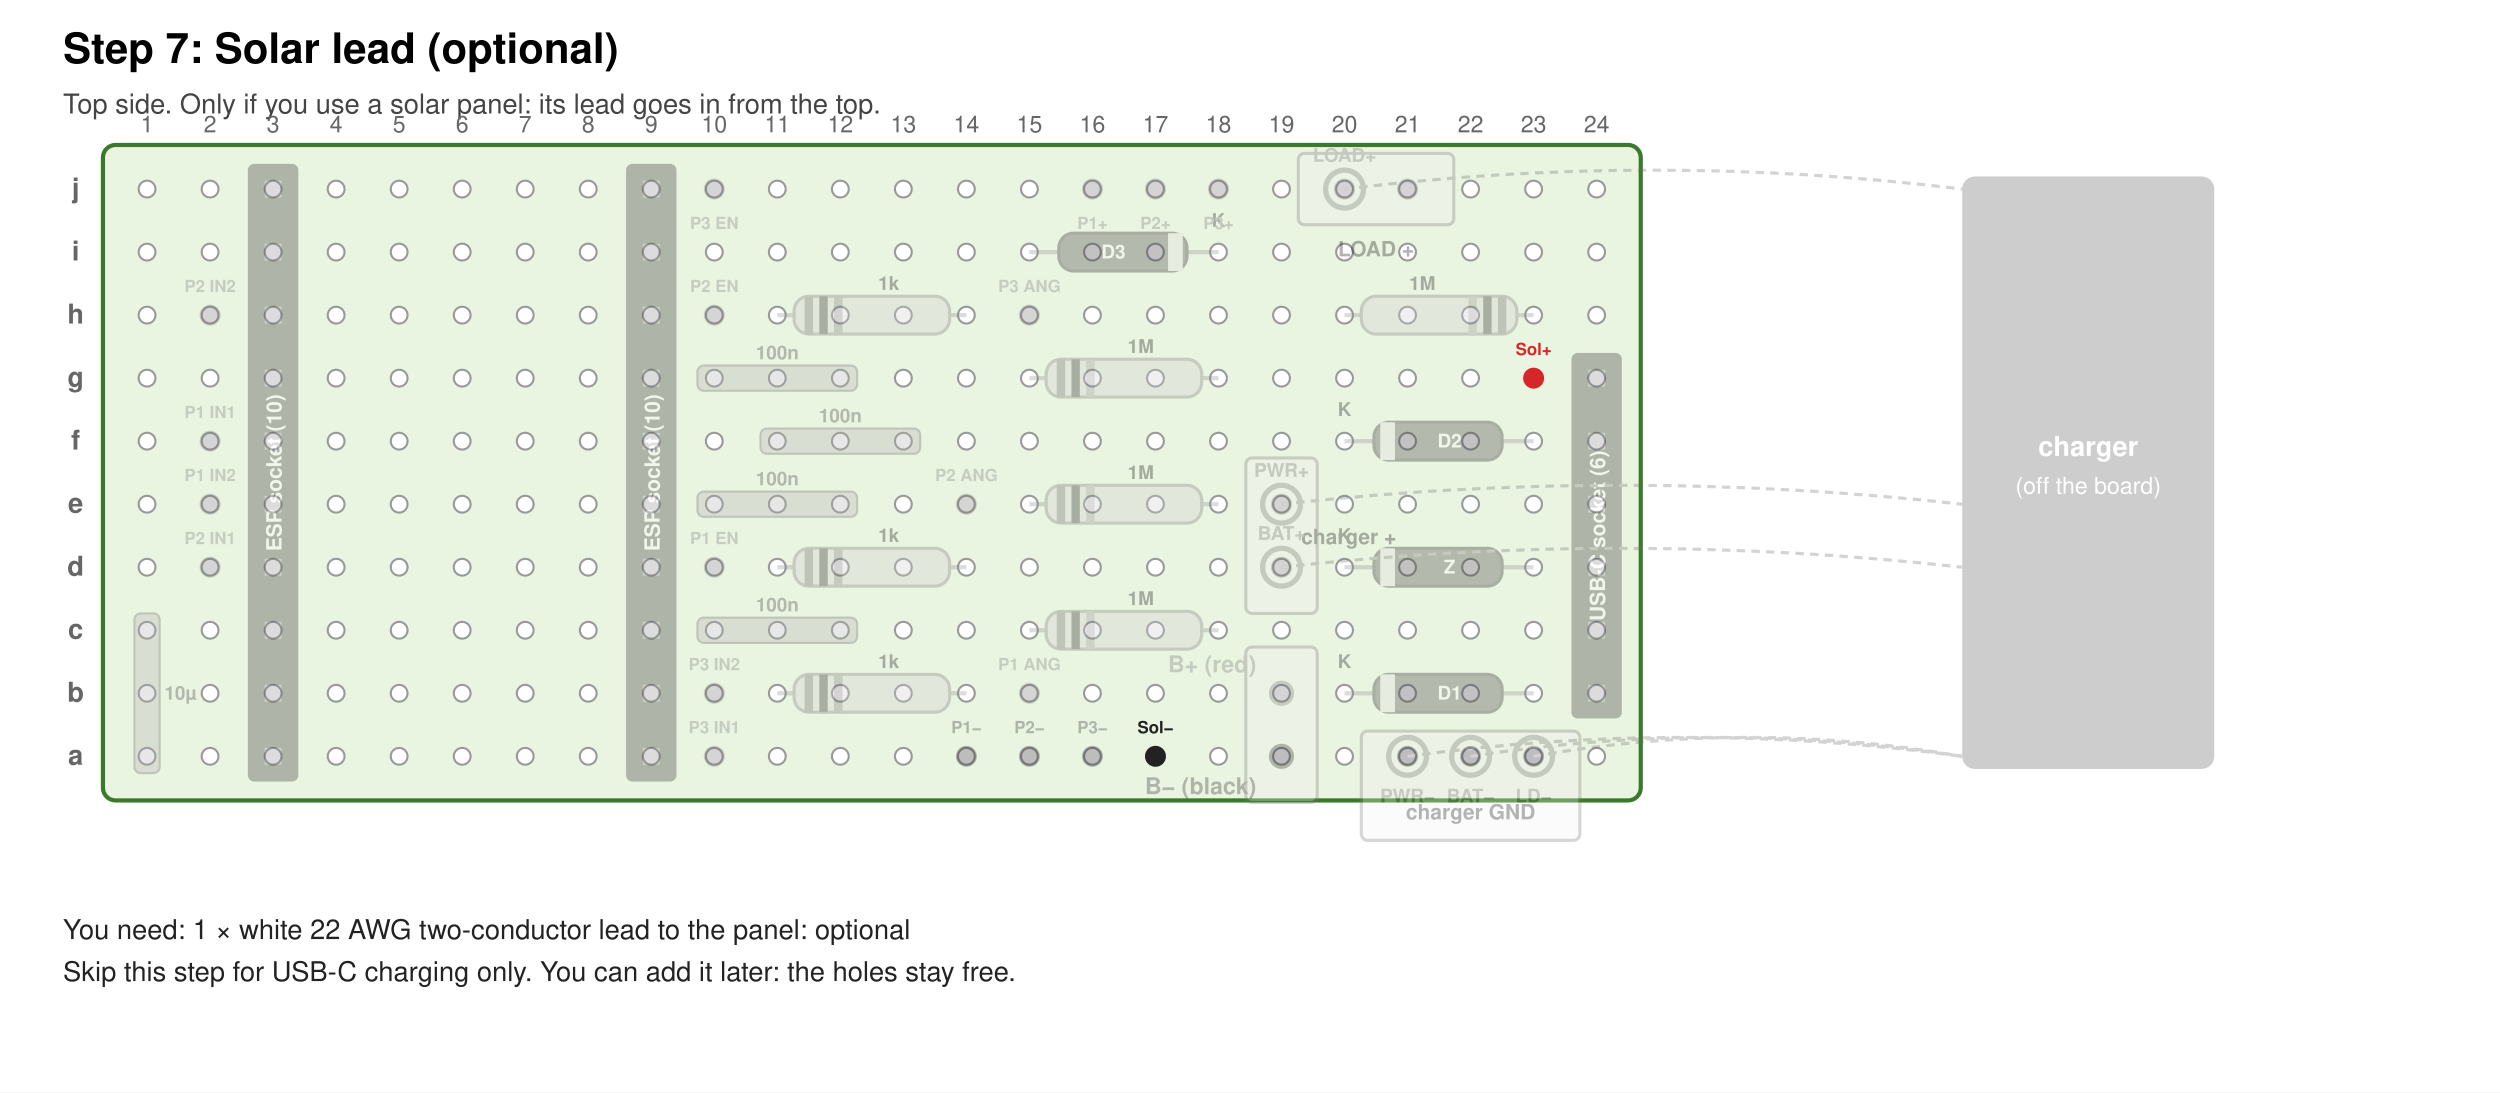
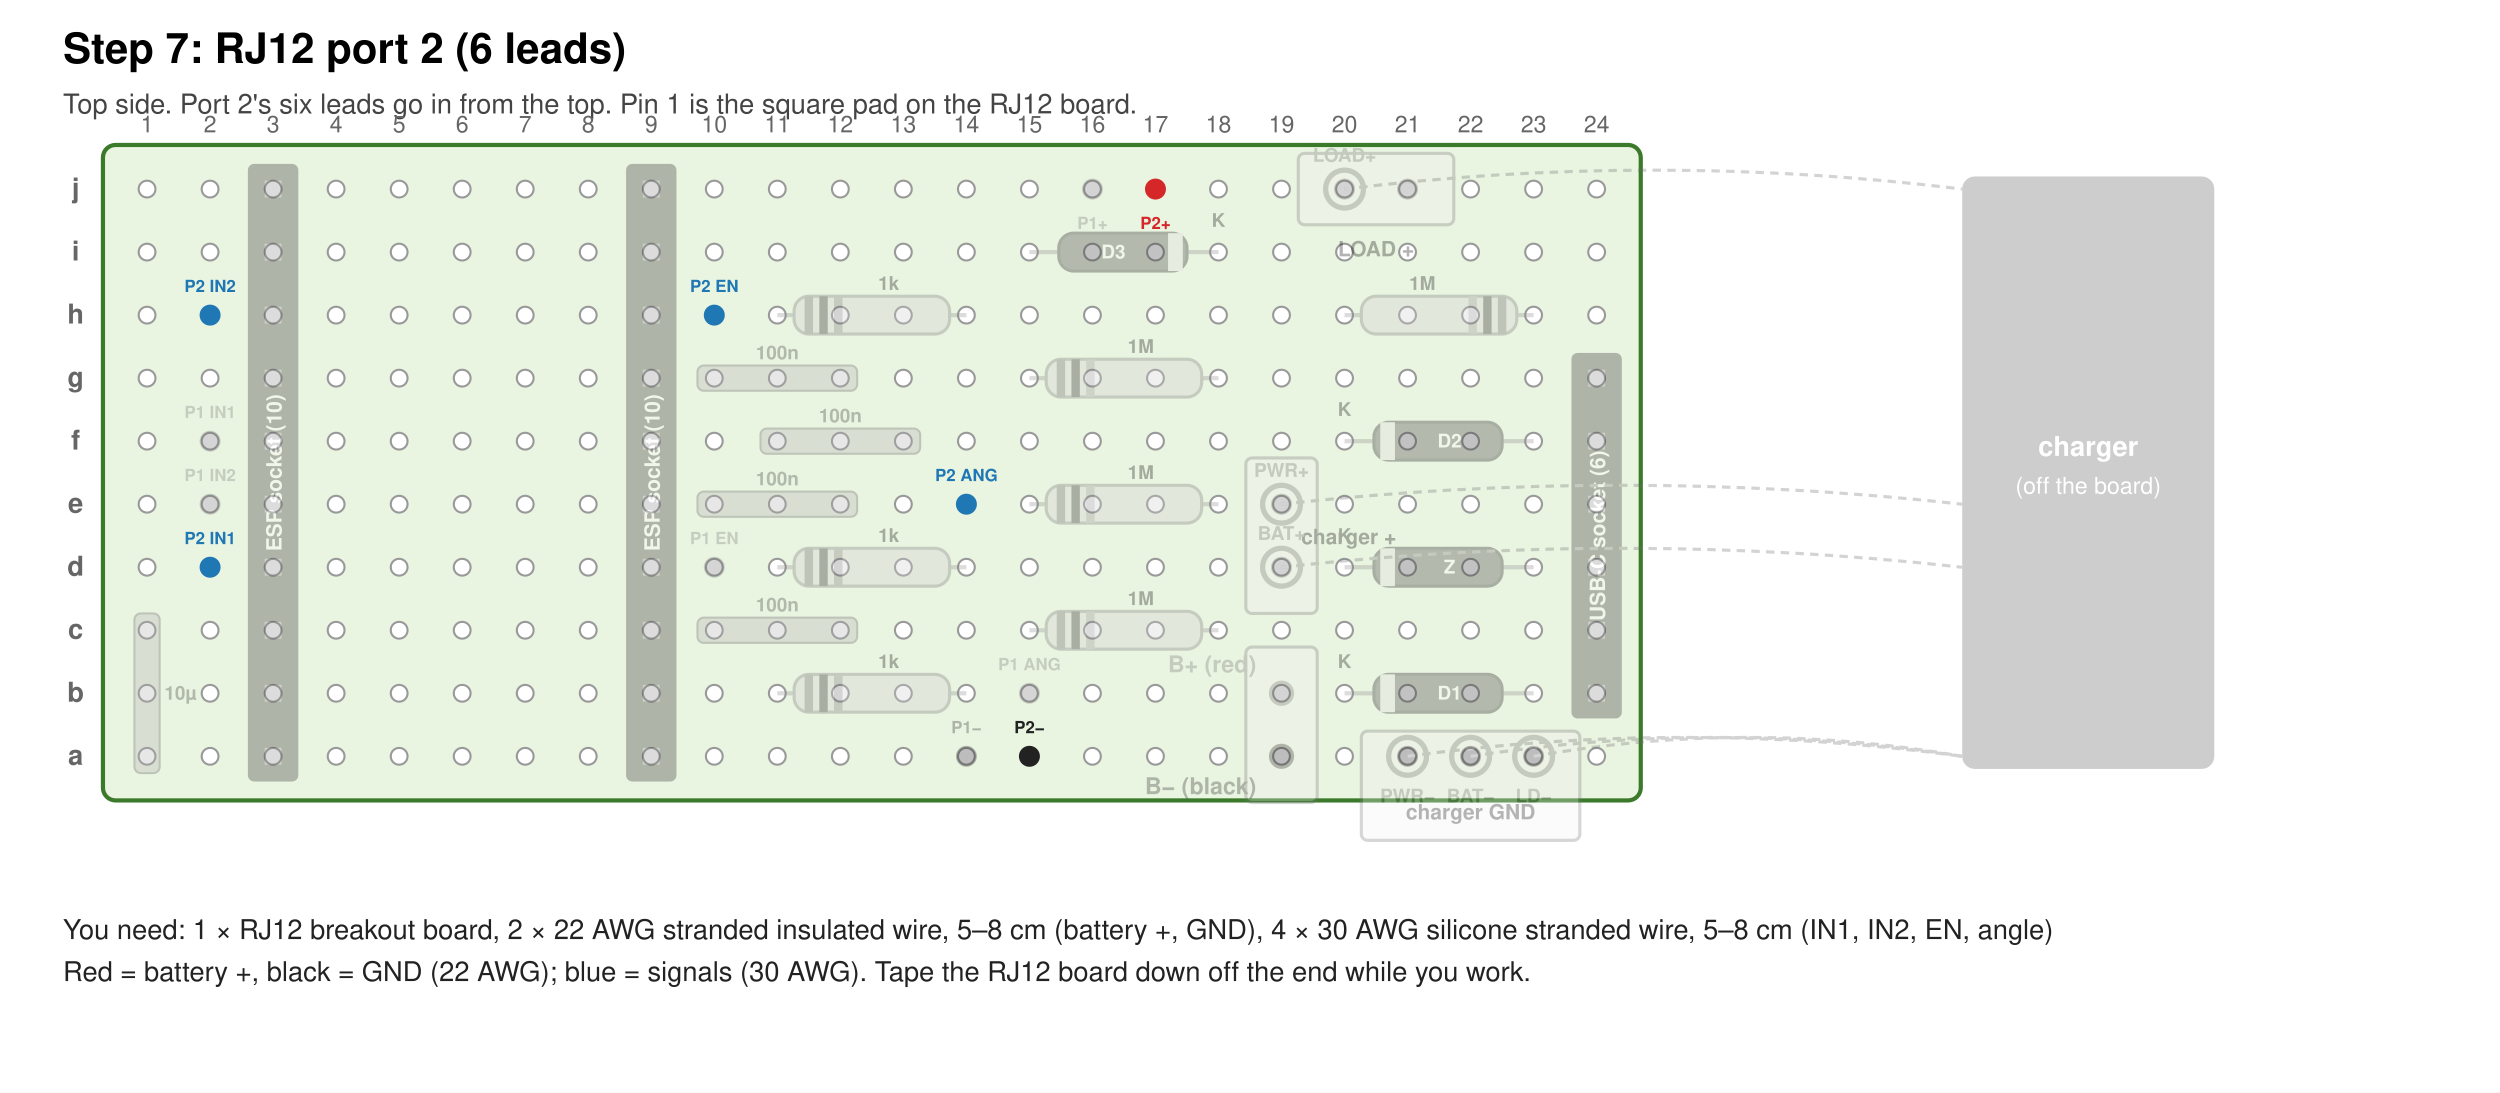
<svg xmlns="http://www.w3.org/2000/svg" width="1190" height="520" font-family="Helvetica,Arial">
  <defs>
    <filter id="mute">
      <feColorMatrix type="saturate" values="0" />
    </filter>
  </defs>
  <rect width="100%" height="100%" fill="#ffffff" />
-   <text x="30" y="30" font-size="20" font-weight="bold">Step 7: Solar lead (optional)</text>
-   <text x="30" y="54" font-size="13" fill="#444">Top side. Only if you use a solar panel: its lead goes in from the top.</text>
+   <text x="30" y="30" font-size="20" font-weight="bold">Step 7: RJ12 port 2 (6 leads)</text>
+   <text x="30" y="54" font-size="13" fill="#444">Top side. Port 2's six leads go in from the top. Pin 1 is the square pad on the RJ12 board.</text>
  <rect x="49" y="69" width="732" height="312" rx="6" fill="#e9f4e1" stroke="#3a7a2a" stroke-width="2" />
  <text x="70" y="63" font-size="11" fill="#666" text-anchor="middle">1</text>
  <text x="100" y="63" font-size="11" fill="#666" text-anchor="middle">2</text>
  <text x="130" y="63" font-size="11" fill="#666" text-anchor="middle">3</text>
  <text x="160" y="63" font-size="11" fill="#666" text-anchor="middle">4</text>
  <text x="190" y="63" font-size="11" fill="#666" text-anchor="middle">5</text>
  <text x="220" y="63" font-size="11" fill="#666" text-anchor="middle">6</text>
  <text x="250" y="63" font-size="11" fill="#666" text-anchor="middle">7</text>
  <text x="280" y="63" font-size="11" fill="#666" text-anchor="middle">8</text>
  <text x="310" y="63" font-size="11" fill="#666" text-anchor="middle">9</text>
  <text x="340" y="63" font-size="11" fill="#666" text-anchor="middle">10</text>
  <text x="370" y="63" font-size="11" fill="#666" text-anchor="middle">11</text>
  <text x="400" y="63" font-size="11" fill="#666" text-anchor="middle">12</text>
  <text x="430" y="63" font-size="11" fill="#666" text-anchor="middle">13</text>
  <text x="460" y="63" font-size="11" fill="#666" text-anchor="middle">14</text>
  <text x="490" y="63" font-size="11" fill="#666" text-anchor="middle">15</text>
  <text x="520" y="63" font-size="11" fill="#666" text-anchor="middle">16</text>
  <text x="550" y="63" font-size="11" fill="#666" text-anchor="middle">17</text>
  <text x="580" y="63" font-size="11" fill="#666" text-anchor="middle">18</text>
  <text x="610" y="63" font-size="11" fill="#666" text-anchor="middle">19</text>
  <text x="640" y="63" font-size="11" fill="#666" text-anchor="middle">20</text>
  <text x="670" y="63" font-size="11" fill="#666" text-anchor="middle">21</text>
  <text x="700" y="63" font-size="11" fill="#666" text-anchor="middle">22</text>
  <text x="730" y="63" font-size="11" fill="#666" text-anchor="middle">23</text>
  <text x="760" y="63" font-size="11" fill="#666" text-anchor="middle">24</text>
  <text x="36" y="364" font-size="13" font-weight="bold" fill="#666" text-anchor="middle">a</text>
  <text x="36" y="334" font-size="13" font-weight="bold" fill="#666" text-anchor="middle">b</text>
  <text x="36" y="304" font-size="13" font-weight="bold" fill="#666" text-anchor="middle">c</text>
  <text x="36" y="274" font-size="13" font-weight="bold" fill="#666" text-anchor="middle">d</text>
  <text x="36" y="244" font-size="13" font-weight="bold" fill="#666" text-anchor="middle">e</text>
  <text x="36" y="214" font-size="13" font-weight="bold" fill="#666" text-anchor="middle">f</text>
  <text x="36" y="184" font-size="13" font-weight="bold" fill="#666" text-anchor="middle">g</text>
  <text x="36" y="154" font-size="13" font-weight="bold" fill="#666" text-anchor="middle">h</text>
  <text x="36" y="124" font-size="13" font-weight="bold" fill="#666" text-anchor="middle">i</text>
  <text x="36" y="94" font-size="13" font-weight="bold" fill="#666" text-anchor="middle">j</text>
  <circle cx="70" cy="360" r="4" fill="#fff" stroke="#999" />
  <circle cx="70" cy="330" r="4" fill="#fff" stroke="#999" />
  <circle cx="70" cy="300" r="4" fill="#fff" stroke="#999" />
  <circle cx="70" cy="270" r="4" fill="#fff" stroke="#999" />
  <circle cx="70" cy="240" r="4" fill="#fff" stroke="#999" />
  <circle cx="70" cy="210" r="4" fill="#fff" stroke="#999" />
  <circle cx="70" cy="180" r="4" fill="#fff" stroke="#999" />
  <circle cx="70" cy="150" r="4" fill="#fff" stroke="#999" />
  <circle cx="70" cy="120" r="4" fill="#fff" stroke="#999" />
  <circle cx="70" cy="90" r="4" fill="#fff" stroke="#999" />
  <circle cx="100" cy="360" r="4" fill="#fff" stroke="#999" />
  <circle cx="100" cy="330" r="4" fill="#fff" stroke="#999" />
  <circle cx="100" cy="300" r="4" fill="#fff" stroke="#999" />
  <circle cx="100" cy="270" r="4" fill="#fff" stroke="#999" />
  <circle cx="100" cy="240" r="4" fill="#fff" stroke="#999" />
  <circle cx="100" cy="210" r="4" fill="#fff" stroke="#999" />
  <circle cx="100" cy="180" r="4" fill="#fff" stroke="#999" />
  <circle cx="100" cy="150" r="4" fill="#fff" stroke="#999" />
  <circle cx="100" cy="120" r="4" fill="#fff" stroke="#999" />
  <circle cx="100" cy="90" r="4" fill="#fff" stroke="#999" />
  <circle cx="130" cy="360" r="4" fill="#fff" stroke="#999" />
  <circle cx="130" cy="330" r="4" fill="#fff" stroke="#999" />
  <circle cx="130" cy="300" r="4" fill="#fff" stroke="#999" />
  <circle cx="130" cy="270" r="4" fill="#fff" stroke="#999" />
  <circle cx="130" cy="240" r="4" fill="#fff" stroke="#999" />
  <circle cx="130" cy="210" r="4" fill="#fff" stroke="#999" />
  <circle cx="130" cy="180" r="4" fill="#fff" stroke="#999" />
  <circle cx="130" cy="150" r="4" fill="#fff" stroke="#999" />
  <circle cx="130" cy="120" r="4" fill="#fff" stroke="#999" />
  <circle cx="130" cy="90" r="4" fill="#fff" stroke="#999" />
  <circle cx="160" cy="360" r="4" fill="#fff" stroke="#999" />
  <circle cx="160" cy="330" r="4" fill="#fff" stroke="#999" />
  <circle cx="160" cy="300" r="4" fill="#fff" stroke="#999" />
  <circle cx="160" cy="270" r="4" fill="#fff" stroke="#999" />
  <circle cx="160" cy="240" r="4" fill="#fff" stroke="#999" />
  <circle cx="160" cy="210" r="4" fill="#fff" stroke="#999" />
  <circle cx="160" cy="180" r="4" fill="#fff" stroke="#999" />
  <circle cx="160" cy="150" r="4" fill="#fff" stroke="#999" />
  <circle cx="160" cy="120" r="4" fill="#fff" stroke="#999" />
  <circle cx="160" cy="90" r="4" fill="#fff" stroke="#999" />
  <circle cx="190" cy="360" r="4" fill="#fff" stroke="#999" />
  <circle cx="190" cy="330" r="4" fill="#fff" stroke="#999" />
  <circle cx="190" cy="300" r="4" fill="#fff" stroke="#999" />
  <circle cx="190" cy="270" r="4" fill="#fff" stroke="#999" />
  <circle cx="190" cy="240" r="4" fill="#fff" stroke="#999" />
  <circle cx="190" cy="210" r="4" fill="#fff" stroke="#999" />
  <circle cx="190" cy="180" r="4" fill="#fff" stroke="#999" />
  <circle cx="190" cy="150" r="4" fill="#fff" stroke="#999" />
  <circle cx="190" cy="120" r="4" fill="#fff" stroke="#999" />
  <circle cx="190" cy="90" r="4" fill="#fff" stroke="#999" />
  <circle cx="220" cy="360" r="4" fill="#fff" stroke="#999" />
  <circle cx="220" cy="330" r="4" fill="#fff" stroke="#999" />
  <circle cx="220" cy="300" r="4" fill="#fff" stroke="#999" />
  <circle cx="220" cy="270" r="4" fill="#fff" stroke="#999" />
  <circle cx="220" cy="240" r="4" fill="#fff" stroke="#999" />
  <circle cx="220" cy="210" r="4" fill="#fff" stroke="#999" />
  <circle cx="220" cy="180" r="4" fill="#fff" stroke="#999" />
  <circle cx="220" cy="150" r="4" fill="#fff" stroke="#999" />
  <circle cx="220" cy="120" r="4" fill="#fff" stroke="#999" />
  <circle cx="220" cy="90" r="4" fill="#fff" stroke="#999" />
  <circle cx="250" cy="360" r="4" fill="#fff" stroke="#999" />
  <circle cx="250" cy="330" r="4" fill="#fff" stroke="#999" />
  <circle cx="250" cy="300" r="4" fill="#fff" stroke="#999" />
  <circle cx="250" cy="270" r="4" fill="#fff" stroke="#999" />
  <circle cx="250" cy="240" r="4" fill="#fff" stroke="#999" />
  <circle cx="250" cy="210" r="4" fill="#fff" stroke="#999" />
  <circle cx="250" cy="180" r="4" fill="#fff" stroke="#999" />
  <circle cx="250" cy="150" r="4" fill="#fff" stroke="#999" />
  <circle cx="250" cy="120" r="4" fill="#fff" stroke="#999" />
  <circle cx="250" cy="90" r="4" fill="#fff" stroke="#999" />
  <circle cx="280" cy="360" r="4" fill="#fff" stroke="#999" />
  <circle cx="280" cy="330" r="4" fill="#fff" stroke="#999" />
  <circle cx="280" cy="300" r="4" fill="#fff" stroke="#999" />
  <circle cx="280" cy="270" r="4" fill="#fff" stroke="#999" />
  <circle cx="280" cy="240" r="4" fill="#fff" stroke="#999" />
  <circle cx="280" cy="210" r="4" fill="#fff" stroke="#999" />
  <circle cx="280" cy="180" r="4" fill="#fff" stroke="#999" />
  <circle cx="280" cy="150" r="4" fill="#fff" stroke="#999" />
  <circle cx="280" cy="120" r="4" fill="#fff" stroke="#999" />
  <circle cx="280" cy="90" r="4" fill="#fff" stroke="#999" />
  <circle cx="310" cy="360" r="4" fill="#fff" stroke="#999" />
  <circle cx="310" cy="330" r="4" fill="#fff" stroke="#999" />
  <circle cx="310" cy="300" r="4" fill="#fff" stroke="#999" />
  <circle cx="310" cy="270" r="4" fill="#fff" stroke="#999" />
  <circle cx="310" cy="240" r="4" fill="#fff" stroke="#999" />
  <circle cx="310" cy="210" r="4" fill="#fff" stroke="#999" />
  <circle cx="310" cy="180" r="4" fill="#fff" stroke="#999" />
  <circle cx="310" cy="150" r="4" fill="#fff" stroke="#999" />
  <circle cx="310" cy="120" r="4" fill="#fff" stroke="#999" />
  <circle cx="310" cy="90" r="4" fill="#fff" stroke="#999" />
  <circle cx="340" cy="360" r="4" fill="#fff" stroke="#999" />
  <circle cx="340" cy="330" r="4" fill="#fff" stroke="#999" />
  <circle cx="340" cy="300" r="4" fill="#fff" stroke="#999" />
  <circle cx="340" cy="270" r="4" fill="#fff" stroke="#999" />
  <circle cx="340" cy="240" r="4" fill="#fff" stroke="#999" />
  <circle cx="340" cy="210" r="4" fill="#fff" stroke="#999" />
  <circle cx="340" cy="180" r="4" fill="#fff" stroke="#999" />
  <circle cx="340" cy="150" r="4" fill="#fff" stroke="#999" />
  <circle cx="340" cy="120" r="4" fill="#fff" stroke="#999" />
  <circle cx="340" cy="90" r="4" fill="#fff" stroke="#999" />
  <circle cx="370" cy="360" r="4" fill="#fff" stroke="#999" />
  <circle cx="370" cy="330" r="4" fill="#fff" stroke="#999" />
  <circle cx="370" cy="300" r="4" fill="#fff" stroke="#999" />
  <circle cx="370" cy="270" r="4" fill="#fff" stroke="#999" />
  <circle cx="370" cy="240" r="4" fill="#fff" stroke="#999" />
  <circle cx="370" cy="210" r="4" fill="#fff" stroke="#999" />
  <circle cx="370" cy="180" r="4" fill="#fff" stroke="#999" />
  <circle cx="370" cy="150" r="4" fill="#fff" stroke="#999" />
  <circle cx="370" cy="120" r="4" fill="#fff" stroke="#999" />
  <circle cx="370" cy="90" r="4" fill="#fff" stroke="#999" />
  <circle cx="400" cy="360" r="4" fill="#fff" stroke="#999" />
  <circle cx="400" cy="330" r="4" fill="#fff" stroke="#999" />
  <circle cx="400" cy="300" r="4" fill="#fff" stroke="#999" />
  <circle cx="400" cy="270" r="4" fill="#fff" stroke="#999" />
  <circle cx="400" cy="240" r="4" fill="#fff" stroke="#999" />
  <circle cx="400" cy="210" r="4" fill="#fff" stroke="#999" />
  <circle cx="400" cy="180" r="4" fill="#fff" stroke="#999" />
  <circle cx="400" cy="150" r="4" fill="#fff" stroke="#999" />
  <circle cx="400" cy="120" r="4" fill="#fff" stroke="#999" />
  <circle cx="400" cy="90" r="4" fill="#fff" stroke="#999" />
  <circle cx="430" cy="360" r="4" fill="#fff" stroke="#999" />
  <circle cx="430" cy="330" r="4" fill="#fff" stroke="#999" />
  <circle cx="430" cy="300" r="4" fill="#fff" stroke="#999" />
  <circle cx="430" cy="270" r="4" fill="#fff" stroke="#999" />
  <circle cx="430" cy="240" r="4" fill="#fff" stroke="#999" />
  <circle cx="430" cy="210" r="4" fill="#fff" stroke="#999" />
  <circle cx="430" cy="180" r="4" fill="#fff" stroke="#999" />
  <circle cx="430" cy="150" r="4" fill="#fff" stroke="#999" />
  <circle cx="430" cy="120" r="4" fill="#fff" stroke="#999" />
  <circle cx="430" cy="90" r="4" fill="#fff" stroke="#999" />
  <circle cx="460" cy="360" r="4" fill="#fff" stroke="#999" />
  <circle cx="460" cy="330" r="4" fill="#fff" stroke="#999" />
  <circle cx="460" cy="300" r="4" fill="#fff" stroke="#999" />
  <circle cx="460" cy="270" r="4" fill="#fff" stroke="#999" />
  <circle cx="460" cy="240" r="4" fill="#fff" stroke="#999" />
  <circle cx="460" cy="210" r="4" fill="#fff" stroke="#999" />
  <circle cx="460" cy="180" r="4" fill="#fff" stroke="#999" />
  <circle cx="460" cy="150" r="4" fill="#fff" stroke="#999" />
  <circle cx="460" cy="120" r="4" fill="#fff" stroke="#999" />
  <circle cx="460" cy="90" r="4" fill="#fff" stroke="#999" />
  <circle cx="490" cy="360" r="4" fill="#fff" stroke="#999" />
  <circle cx="490" cy="330" r="4" fill="#fff" stroke="#999" />
  <circle cx="490" cy="300" r="4" fill="#fff" stroke="#999" />
  <circle cx="490" cy="270" r="4" fill="#fff" stroke="#999" />
  <circle cx="490" cy="240" r="4" fill="#fff" stroke="#999" />
  <circle cx="490" cy="210" r="4" fill="#fff" stroke="#999" />
  <circle cx="490" cy="180" r="4" fill="#fff" stroke="#999" />
  <circle cx="490" cy="150" r="4" fill="#fff" stroke="#999" />
  <circle cx="490" cy="120" r="4" fill="#fff" stroke="#999" />
  <circle cx="490" cy="90" r="4" fill="#fff" stroke="#999" />
  <circle cx="520" cy="360" r="4" fill="#fff" stroke="#999" />
  <circle cx="520" cy="330" r="4" fill="#fff" stroke="#999" />
  <circle cx="520" cy="300" r="4" fill="#fff" stroke="#999" />
  <circle cx="520" cy="270" r="4" fill="#fff" stroke="#999" />
  <circle cx="520" cy="240" r="4" fill="#fff" stroke="#999" />
  <circle cx="520" cy="210" r="4" fill="#fff" stroke="#999" />
  <circle cx="520" cy="180" r="4" fill="#fff" stroke="#999" />
  <circle cx="520" cy="150" r="4" fill="#fff" stroke="#999" />
  <circle cx="520" cy="120" r="4" fill="#fff" stroke="#999" />
  <circle cx="520" cy="90" r="4" fill="#fff" stroke="#999" />
  <circle cx="550" cy="360" r="4" fill="#fff" stroke="#999" />
  <circle cx="550" cy="330" r="4" fill="#fff" stroke="#999" />
  <circle cx="550" cy="300" r="4" fill="#fff" stroke="#999" />
  <circle cx="550" cy="270" r="4" fill="#fff" stroke="#999" />
  <circle cx="550" cy="240" r="4" fill="#fff" stroke="#999" />
  <circle cx="550" cy="210" r="4" fill="#fff" stroke="#999" />
  <circle cx="550" cy="180" r="4" fill="#fff" stroke="#999" />
  <circle cx="550" cy="150" r="4" fill="#fff" stroke="#999" />
  <circle cx="550" cy="120" r="4" fill="#fff" stroke="#999" />
  <circle cx="550" cy="90" r="4" fill="#fff" stroke="#999" />
  <circle cx="580" cy="360" r="4" fill="#fff" stroke="#999" />
  <circle cx="580" cy="330" r="4" fill="#fff" stroke="#999" />
  <circle cx="580" cy="300" r="4" fill="#fff" stroke="#999" />
  <circle cx="580" cy="270" r="4" fill="#fff" stroke="#999" />
  <circle cx="580" cy="240" r="4" fill="#fff" stroke="#999" />
  <circle cx="580" cy="210" r="4" fill="#fff" stroke="#999" />
  <circle cx="580" cy="180" r="4" fill="#fff" stroke="#999" />
  <circle cx="580" cy="150" r="4" fill="#fff" stroke="#999" />
  <circle cx="580" cy="120" r="4" fill="#fff" stroke="#999" />
  <circle cx="580" cy="90" r="4" fill="#fff" stroke="#999" />
  <circle cx="610" cy="360" r="4" fill="#fff" stroke="#999" />
  <circle cx="610" cy="330" r="4" fill="#fff" stroke="#999" />
  <circle cx="610" cy="300" r="4" fill="#fff" stroke="#999" />
  <circle cx="610" cy="270" r="4" fill="#fff" stroke="#999" />
  <circle cx="610" cy="240" r="4" fill="#fff" stroke="#999" />
  <circle cx="610" cy="210" r="4" fill="#fff" stroke="#999" />
  <circle cx="610" cy="180" r="4" fill="#fff" stroke="#999" />
  <circle cx="610" cy="150" r="4" fill="#fff" stroke="#999" />
  <circle cx="610" cy="120" r="4" fill="#fff" stroke="#999" />
  <circle cx="610" cy="90" r="4" fill="#fff" stroke="#999" />
  <circle cx="640" cy="360" r="4" fill="#fff" stroke="#999" />
  <circle cx="640" cy="330" r="4" fill="#fff" stroke="#999" />
  <circle cx="640" cy="300" r="4" fill="#fff" stroke="#999" />
  <circle cx="640" cy="270" r="4" fill="#fff" stroke="#999" />
  <circle cx="640" cy="240" r="4" fill="#fff" stroke="#999" />
  <circle cx="640" cy="210" r="4" fill="#fff" stroke="#999" />
  <circle cx="640" cy="180" r="4" fill="#fff" stroke="#999" />
  <circle cx="640" cy="150" r="4" fill="#fff" stroke="#999" />
  <circle cx="640" cy="120" r="4" fill="#fff" stroke="#999" />
  <circle cx="640" cy="90" r="4" fill="#fff" stroke="#999" />
  <circle cx="670" cy="360" r="4" fill="#fff" stroke="#999" />
  <circle cx="670" cy="330" r="4" fill="#fff" stroke="#999" />
  <circle cx="670" cy="300" r="4" fill="#fff" stroke="#999" />
  <circle cx="670" cy="270" r="4" fill="#fff" stroke="#999" />
  <circle cx="670" cy="240" r="4" fill="#fff" stroke="#999" />
  <circle cx="670" cy="210" r="4" fill="#fff" stroke="#999" />
  <circle cx="670" cy="180" r="4" fill="#fff" stroke="#999" />
  <circle cx="670" cy="150" r="4" fill="#fff" stroke="#999" />
  <circle cx="670" cy="120" r="4" fill="#fff" stroke="#999" />
  <circle cx="670" cy="90" r="4" fill="#fff" stroke="#999" />
  <circle cx="700" cy="360" r="4" fill="#fff" stroke="#999" />
  <circle cx="700" cy="330" r="4" fill="#fff" stroke="#999" />
  <circle cx="700" cy="300" r="4" fill="#fff" stroke="#999" />
  <circle cx="700" cy="270" r="4" fill="#fff" stroke="#999" />
  <circle cx="700" cy="240" r="4" fill="#fff" stroke="#999" />
  <circle cx="700" cy="210" r="4" fill="#fff" stroke="#999" />
  <circle cx="700" cy="180" r="4" fill="#fff" stroke="#999" />
  <circle cx="700" cy="150" r="4" fill="#fff" stroke="#999" />
  <circle cx="700" cy="120" r="4" fill="#fff" stroke="#999" />
  <circle cx="700" cy="90" r="4" fill="#fff" stroke="#999" />
  <circle cx="730" cy="360" r="4" fill="#fff" stroke="#999" />
  <circle cx="730" cy="330" r="4" fill="#fff" stroke="#999" />
  <circle cx="730" cy="300" r="4" fill="#fff" stroke="#999" />
  <circle cx="730" cy="270" r="4" fill="#fff" stroke="#999" />
  <circle cx="730" cy="240" r="4" fill="#fff" stroke="#999" />
  <circle cx="730" cy="210" r="4" fill="#fff" stroke="#999" />
  <circle cx="730" cy="180" r="4" fill="#fff" stroke="#999" />
  <circle cx="730" cy="150" r="4" fill="#fff" stroke="#999" />
  <circle cx="730" cy="120" r="4" fill="#fff" stroke="#999" />
  <circle cx="730" cy="90" r="4" fill="#fff" stroke="#999" />
  <circle cx="760" cy="360" r="4" fill="#fff" stroke="#999" />
  <circle cx="760" cy="330" r="4" fill="#fff" stroke="#999" />
  <circle cx="760" cy="300" r="4" fill="#fff" stroke="#999" />
  <circle cx="760" cy="270" r="4" fill="#fff" stroke="#999" />
  <circle cx="760" cy="240" r="4" fill="#fff" stroke="#999" />
  <circle cx="760" cy="210" r="4" fill="#fff" stroke="#999" />
  <circle cx="760" cy="180" r="4" fill="#fff" stroke="#999" />
  <circle cx="760" cy="150" r="4" fill="#fff" stroke="#999" />
  <circle cx="760" cy="120" r="4" fill="#fff" stroke="#999" />
  <circle cx="760" cy="90" r="4" fill="#fff" stroke="#999" />
  <g filter="url(#mute)" opacity="0.3">
    <line x1="730" y1="150" x2="640" y2="150" stroke="#888" stroke-width="2" />
    <rect x="648" y="141" width="74" height="18" rx="7" fill="#e8c88a" stroke="#8a6a2a" stroke-width="1.5" />
    <rect x="713" y="141" width="4" height="18" fill="#8b4513" />
    <rect x="706" y="141" width="4" height="18" fill="#111" />
    <rect x="699" y="141" width="4" height="18" fill="#2ca02c" />
    <text x="677" y="138" font-size="9" text-anchor="middle" font-weight="bold">1M</text>
    <line x1="490" y1="180" x2="580" y2="180" stroke="#888" stroke-width="2" />
    <rect x="498" y="171" width="74" height="18" rx="7" fill="#e8c88a" stroke="#8a6a2a" stroke-width="1.5" />
    <rect x="503" y="171" width="4" height="18" fill="#8b4513" />
    <rect x="510" y="171" width="4" height="18" fill="#111" />
    <rect x="517" y="171" width="4" height="18" fill="#2ca02c" />
    <text x="543" y="168" font-size="9" text-anchor="middle" font-weight="bold">1M</text>
    <line x1="490" y1="240" x2="580" y2="240" stroke="#888" stroke-width="2" />
    <rect x="498" y="231" width="74" height="18" rx="7" fill="#e8c88a" stroke="#8a6a2a" stroke-width="1.5" />
    <rect x="503" y="231" width="4" height="18" fill="#8b4513" />
    <rect x="510" y="231" width="4" height="18" fill="#111" />
    <rect x="517" y="231" width="4" height="18" fill="#2ca02c" />
    <text x="543" y="228" font-size="9" text-anchor="middle" font-weight="bold">1M</text>
    <line x1="490" y1="300" x2="580" y2="300" stroke="#888" stroke-width="2" />
    <rect x="498" y="291" width="74" height="18" rx="7" fill="#e8c88a" stroke="#8a6a2a" stroke-width="1.5" />
    <rect x="503" y="291" width="4" height="18" fill="#8b4513" />
    <rect x="510" y="291" width="4" height="18" fill="#111" />
    <rect x="517" y="291" width="4" height="18" fill="#2ca02c" />
    <text x="543" y="288" font-size="9" text-anchor="middle" font-weight="bold">1M</text>
    <line x1="370" y1="330" x2="460" y2="330" stroke="#888" stroke-width="2" />
    <rect x="378" y="321" width="74" height="18" rx="7" fill="#e8c88a" stroke="#8a6a2a" stroke-width="1.5" />
    <rect x="383" y="321" width="4" height="18" fill="#8b4513" />
    <rect x="390" y="321" width="4" height="18" fill="#111" />
    <rect x="397" y="321" width="4" height="18" fill="#d62728" />
    <text x="423" y="318" font-size="9" text-anchor="middle" font-weight="bold">1k</text>
    <line x1="370" y1="270" x2="460" y2="270" stroke="#888" stroke-width="2" />
    <rect x="378" y="261" width="74" height="18" rx="7" fill="#e8c88a" stroke="#8a6a2a" stroke-width="1.5" />
    <rect x="383" y="261" width="4" height="18" fill="#8b4513" />
    <rect x="390" y="261" width="4" height="18" fill="#111" />
    <rect x="397" y="261" width="4" height="18" fill="#d62728" />
    <text x="423" y="258" font-size="9" text-anchor="middle" font-weight="bold">1k</text>
    <line x1="370" y1="150" x2="460" y2="150" stroke="#888" stroke-width="2" />
    <rect x="378" y="141" width="74" height="18" rx="7" fill="#e8c88a" stroke="#8a6a2a" stroke-width="1.5" />
    <rect x="383" y="141" width="4" height="18" fill="#8b4513" />
    <rect x="390" y="141" width="4" height="18" fill="#111" />
    <rect x="397" y="141" width="4" height="18" fill="#d62728" />
    <text x="423" y="138" font-size="9" text-anchor="middle" font-weight="bold">1k</text>
    <line x1="490" y1="120" x2="580" y2="120" stroke="#888" stroke-width="2" />
    <rect x="504" y="111" width="61" height="18" rx="7" fill="#333" stroke="#111" stroke-width="1.5" />
    <rect x="556" y="111" width="7" height="18" fill="#ddd" />
    <text x="530" y="123" font-size="9" fill="#fff" text-anchor="middle" font-weight="bold">D3</text>
    <text x="580" y="108" font-size="9" fill="#000" text-anchor="middle" font-weight="bold">K</text>
    <line x1="730" y1="330" x2="640" y2="330" stroke="#888" stroke-width="2" />
    <rect x="654" y="321" width="61" height="18" rx="7" fill="#333" stroke="#111" stroke-width="1.5" />
    <rect x="657" y="321" width="7" height="18" fill="#ddd" />
    <text x="690" y="333" font-size="9" fill="#fff" text-anchor="middle" font-weight="bold">D1</text>
    <text x="640" y="318" font-size="9" fill="#000" text-anchor="middle" font-weight="bold">K</text>
    <line x1="730" y1="210" x2="640" y2="210" stroke="#888" stroke-width="2" />
    <rect x="654" y="201" width="61" height="18" rx="7" fill="#333" stroke="#111" stroke-width="1.5" />
    <rect x="657" y="201" width="7" height="18" fill="#ddd" />
    <text x="690" y="213" font-size="9" fill="#fff" text-anchor="middle" font-weight="bold">D2</text>
    <text x="640" y="198" font-size="9" fill="#000" text-anchor="middle" font-weight="bold">K</text>
    <line x1="730" y1="270" x2="640" y2="270" stroke="#888" stroke-width="2" />
    <rect x="654" y="261" width="61" height="18" rx="7" fill="#333" stroke="#111" stroke-width="1.5" />
    <rect x="657" y="261" width="7" height="18" fill="#ddd" />
    <text x="690" y="273" font-size="9" fill="#fff" text-anchor="middle" font-weight="bold">Z</text>
    <text x="640" y="258" font-size="9" fill="#000" text-anchor="middle" font-weight="bold">K</text>
    <rect x="64" y="292" width="12" height="76" rx="3" fill="#7fb2e5" stroke="#2a5a8a" />
    <text x="86" y="333" font-size="9" text-anchor="middle" fill="#0b2e55" font-weight="bold">10µ</text>
    <rect x="362" y="204" width="76" height="12" rx="3" fill="#7fb2e5" stroke="#2a5a8a" />
    <text x="400" y="201" font-size="9" text-anchor="middle" fill="#0b2e55" font-weight="bold">100n</text>
    <rect x="332" y="294" width="76" height="12" rx="3" fill="#7fb2e5" stroke="#2a5a8a" />
    <text x="370" y="291" font-size="9" text-anchor="middle" fill="#0b2e55" font-weight="bold">100n</text>
    <rect x="332" y="234" width="76" height="12" rx="3" fill="#7fb2e5" stroke="#2a5a8a" />
    <text x="370" y="231" font-size="9" text-anchor="middle" fill="#0b2e55" font-weight="bold">100n</text>
    <rect x="332" y="174" width="76" height="12" rx="3" fill="#7fb2e5" stroke="#2a5a8a" />
    <text x="370" y="171" font-size="9" text-anchor="middle" fill="#0b2e55" font-weight="bold">100n</text>
    <rect x="118" y="78" width="24" height="294" rx="3" fill="#222" />
    <rect x="126" y="356" width="8" height="8" fill="#888" />
    <rect x="126" y="326" width="8" height="8" fill="#888" />
    <rect x="126" y="296" width="8" height="8" fill="#888" />
    <rect x="126" y="266" width="8" height="8" fill="#888" />
    <rect x="126" y="236" width="8" height="8" fill="#888" />
    <rect x="126" y="206" width="8" height="8" fill="#888" />
    <rect x="126" y="176" width="8" height="8" fill="#888" />
    <rect x="126" y="146" width="8" height="8" fill="#888" />
    <rect x="126" y="116" width="8" height="8" fill="#888" />
    <rect x="126" y="86" width="8" height="8" fill="#888" />
    <text x="130" y="229" font-size="10" fill="#fff" text-anchor="middle" font-weight="bold" transform="rotate(-90 130 225)">ESP socket (10)</text>
    <rect x="298" y="78" width="24" height="294" rx="3" fill="#222" />
    <rect x="306" y="356" width="8" height="8" fill="#888" />
    <rect x="306" y="326" width="8" height="8" fill="#888" />
    <rect x="306" y="296" width="8" height="8" fill="#888" />
    <rect x="306" y="266" width="8" height="8" fill="#888" />
    <rect x="306" y="236" width="8" height="8" fill="#888" />
    <rect x="306" y="206" width="8" height="8" fill="#888" />
    <rect x="306" y="176" width="8" height="8" fill="#888" />
    <rect x="306" y="146" width="8" height="8" fill="#888" />
    <rect x="306" y="116" width="8" height="8" fill="#888" />
    <rect x="306" y="86" width="8" height="8" fill="#888" />
    <text x="310" y="229" font-size="10" fill="#fff" text-anchor="middle" font-weight="bold" transform="rotate(-90 310 225)">ESP socket (10)</text>
    <rect x="748" y="168" width="24" height="174" rx="3" fill="#222" />
    <rect x="756" y="326" width="8" height="8" fill="#888" />
    <rect x="756" y="296" width="8" height="8" fill="#888" />
    <rect x="756" y="266" width="8" height="8" fill="#888" />
    <rect x="756" y="236" width="8" height="8" fill="#888" />
    <rect x="756" y="206" width="8" height="8" fill="#888" />
    <rect x="756" y="176" width="8" height="8" fill="#888" />
    <text x="760" y="259" font-size="10" fill="#fff" text-anchor="middle" font-weight="bold" transform="rotate(-90 760 255)">USB-C socket (6)</text>
    <rect x="593" y="308" width="34" height="74" rx="3" fill="#f4f1e8" stroke="#777" stroke-width="1.5" />
    <circle cx="610" cy="360" r="5" fill="#222222" />
    <circle cx="610" cy="330" r="5" fill="#d62728" />
    <rect x="593" y="218" width="34" height="74" rx="3" fill="#f4f1e8" stroke="#777" stroke-width="1.5" />
    <circle cx="610" cy="270" r="5" fill="#d62728" />
    <circle cx="610" cy="240" r="5" fill="#d62728" />
    <text x="642" y="259" font-size="10" text-anchor="middle" font-weight="bold">charger +</text>
    <rect x="618" y="73" width="74" height="34" rx="3" fill="#f4f1e8" stroke="#777" stroke-width="1.5" />
    <circle cx="640" cy="90" r="5" fill="#d62728" />
    <circle cx="670" cy="90" r="5" fill="#d62728" />
    <text x="655" y="122" font-size="10" text-anchor="middle" font-weight="bold">LOAD +</text>
    <rect x="648" y="348" width="104" height="52" rx="3" fill="#f4f1e8" stroke="#777" stroke-width="1.5" />
    <circle cx="670" cy="360" r="5" fill="#222222" />
    <circle cx="700" cy="360" r="5" fill="#222222" />
    <circle cx="730" cy="360" r="5" fill="#222222" />
    <text x="700" y="390" font-size="10" text-anchor="middle" font-weight="bold">charger GND</text>
    <circle cx="610" cy="360" r="6" fill="#222" />
    <text x="598" y="378" font-size="11" fill="#222" text-anchor="end" font-weight="bold">B− (black)</text>
    <circle cx="610" cy="330" r="6" fill="#d62728" />
    <text x="598" y="320" font-size="11" fill="#d62728" text-anchor="end" font-weight="bold">B+ (red)</text>
    <rect x="934" y="84" width="120" height="282" rx="6" fill="#3b3b3b" opacity="0.85" />
    <text x="994" y="217" font-size="13" fill="#fff" text-anchor="middle" font-weight="bold">charger</text>
    <text x="994" y="235" font-size="11" fill="#fff" text-anchor="middle">(off the board)</text>
    <circle cx="610" cy="240" r="9" fill="none" stroke="#0a7a3a" stroke-width="2.5" />
    <path d="M610 240 Q772 222 934 240" fill="none" stroke="#0a7a3a" stroke-width="1.5" stroke-dasharray="4,3" />
    <text x="610" y="227" font-size="9" fill="#0a7a3a" text-anchor="middle" font-weight="bold">PWR+</text>
    <circle cx="670" cy="360" r="9" fill="none" stroke="#0a7a3a" stroke-width="2.5" />
    <path d="M670 360 Q802 342 934 360" fill="none" stroke="#0a7a3a" stroke-width="1.5" stroke-dasharray="4,3" />
    <text x="670" y="382" font-size="9" fill="#0a7a3a" text-anchor="middle" font-weight="bold">PWR−</text>
    <circle cx="610" cy="270" r="9" fill="none" stroke="#0a7a3a" stroke-width="2.5" />
    <path d="M610 270 Q772 252 934 270" fill="none" stroke="#0a7a3a" stroke-width="1.5" stroke-dasharray="4,3" />
    <text x="610" y="257" font-size="9" fill="#0a7a3a" text-anchor="middle" font-weight="bold">BAT+</text>
    <circle cx="700" cy="360" r="9" fill="none" stroke="#0a7a3a" stroke-width="2.5" />
    <path d="M700 360 Q817 342 934 360" fill="none" stroke="#0a7a3a" stroke-width="1.5" stroke-dasharray="4,3" />
    <text x="700" y="382" font-size="9" fill="#0a7a3a" text-anchor="middle" font-weight="bold">BAT−</text>
    <circle cx="640" cy="90" r="9" fill="none" stroke="#0a7a3a" stroke-width="2.5" />
    <path d="M640 90 Q787 72 934 90" fill="none" stroke="#0a7a3a" stroke-width="1.5" stroke-dasharray="4,3" />
    <text x="640" y="77" font-size="9" fill="#0a7a3a" text-anchor="middle" font-weight="bold">LOAD+</text>
    <circle cx="730" cy="360" r="9" fill="none" stroke="#0a7a3a" stroke-width="2.5" />
    <path d="M730 360 Q832 342 934 360" fill="none" stroke="#0a7a3a" stroke-width="1.5" stroke-dasharray="4,3" />
    <text x="730" y="382" font-size="9" fill="#0a7a3a" text-anchor="middle" font-weight="bold">LD−</text>
-     <circle cx="340" cy="360" r="5" fill="#1f77b4" />
-     <text x="340" y="349" font-size="8" fill="#1f77b4" text-anchor="middle" font-weight="bold">P3 IN1</text>
-     <circle cx="340" cy="330" r="5" fill="#1f77b4" />
-     <text x="340" y="319" font-size="8" fill="#1f77b4" text-anchor="middle" font-weight="bold">P3 IN2</text>
    <circle cx="100" cy="210" r="5" fill="#1f77b4" />
    <text x="100" y="199" font-size="8" fill="#1f77b4" text-anchor="middle" font-weight="bold">P1 IN1</text>
    <circle cx="100" cy="240" r="5" fill="#1f77b4" />
    <text x="100" y="229" font-size="8" fill="#1f77b4" text-anchor="middle" font-weight="bold">P1 IN2</text>
-     <circle cx="100" cy="270" r="5" fill="#1f77b4" />
-     <text x="100" y="259" font-size="8" fill="#1f77b4" text-anchor="middle" font-weight="bold">P2 IN1</text>
-     <circle cx="100" cy="150" r="5" fill="#1f77b4" />
-     <text x="100" y="139" font-size="8" fill="#1f77b4" text-anchor="middle" font-weight="bold">P2 IN2</text>
    <circle cx="340" cy="270" r="5" fill="#1f77b4" />
    <text x="340" y="259" font-size="8" fill="#1f77b4" text-anchor="middle" font-weight="bold">P1 EN</text>
-     <circle cx="340" cy="150" r="5" fill="#1f77b4" />
-     <text x="340" y="139" font-size="8" fill="#1f77b4" text-anchor="middle" font-weight="bold">P2 EN</text>
-     <circle cx="340" cy="90" r="5" fill="#1f77b4" />
-     <text x="340" y="109" font-size="8" fill="#1f77b4" text-anchor="middle" font-weight="bold">P3 EN</text>
    <circle cx="490" cy="330" r="5" fill="#1f77b4" />
    <text x="490" y="319" font-size="8" fill="#1f77b4" text-anchor="middle" font-weight="bold">P1 ANG</text>
-     <circle cx="460" cy="240" r="5" fill="#1f77b4" />
-     <text x="460" y="229" font-size="8" fill="#1f77b4" text-anchor="middle" font-weight="bold">P2 ANG</text>
-     <circle cx="490" cy="150" r="5" fill="#1f77b4" />
-     <text x="490" y="139" font-size="8" fill="#1f77b4" text-anchor="middle" font-weight="bold">P3 ANG</text>
    <circle cx="520" cy="90" r="5" fill="#d62728" />
    <text x="520" y="109" font-size="8" fill="#d62728" text-anchor="middle" font-weight="bold">P1+</text>
-     <circle cx="550" cy="90" r="5" fill="#d62728" />
-     <text x="550" y="109" font-size="8" fill="#d62728" text-anchor="middle" font-weight="bold">P2+</text>
-     <circle cx="580" cy="90" r="5" fill="#d62728" />
-     <text x="580" y="109" font-size="8" fill="#d62728" text-anchor="middle" font-weight="bold">P3+</text>
    <circle cx="460" cy="360" r="5" fill="#222222" />
    <text x="460" y="349" font-size="8" fill="#222222" text-anchor="middle" font-weight="bold">P1−</text>
-     <circle cx="490" cy="360" r="5" fill="#222222" />
-     <text x="490" y="349" font-size="8" fill="#222222" text-anchor="middle" font-weight="bold">P2−</text>
-     <circle cx="520" cy="360" r="5" fill="#222222" />
-     <text x="520" y="349" font-size="8" fill="#222222" text-anchor="middle" font-weight="bold">P3−</text>
  </g>
-   <circle cx="730" cy="180" r="5" fill="#d62728" />
-   <text x="730" y="169" font-size="8" fill="#d62728" text-anchor="middle" font-weight="bold">Sol+</text>
-   <circle cx="550" cy="360" r="5" fill="#222222" />
-   <text x="550" y="349" font-size="8" fill="#222222" text-anchor="middle" font-weight="bold">Sol−</text>
-   <text x="30" y="447" font-size="13" fill="#222">You need: 1 × white 22 AWG two-conductor lead to the panel: optional</text>
-   <text x="30" y="467" font-size="13" fill="#222">Skip this step for USB-C charging only. You can add it later: the holes stay free.</text>
+   <circle cx="100" cy="270" r="5" fill="#1f77b4" />
+   <text x="100" y="259" font-size="8" fill="#1f77b4" text-anchor="middle" font-weight="bold">P2 IN1</text>
+   <circle cx="100" cy="150" r="5" fill="#1f77b4" />
+   <text x="100" y="139" font-size="8" fill="#1f77b4" text-anchor="middle" font-weight="bold">P2 IN2</text>
+   <circle cx="340" cy="150" r="5" fill="#1f77b4" />
+   <text x="340" y="139" font-size="8" fill="#1f77b4" text-anchor="middle" font-weight="bold">P2 EN</text>
+   <circle cx="460" cy="240" r="5" fill="#1f77b4" />
+   <text x="460" y="229" font-size="8" fill="#1f77b4" text-anchor="middle" font-weight="bold">P2 ANG</text>
+   <circle cx="550" cy="90" r="5" fill="#d62728" />
+   <text x="550" y="109" font-size="8" fill="#d62728" text-anchor="middle" font-weight="bold">P2+</text>
+   <circle cx="490" cy="360" r="5" fill="#222222" />
+   <text x="490" y="349" font-size="8" fill="#222222" text-anchor="middle" font-weight="bold">P2−</text>
+   <text x="30" y="447" font-size="13" fill="#222">You need: 1 × RJ12 breakout board, 2 × 22 AWG stranded insulated wire, 5–8 cm (battery +, GND), 4 × 30 AWG silicone stranded wire, 5–8 cm (IN1, IN2, EN, angle)</text>
+   <text x="30" y="467" font-size="13" fill="#222">Red = battery +, black = GND (22 AWG); blue = signals (30 AWG). Tape the RJ12 board down off the end while you work.</text>
</svg>
